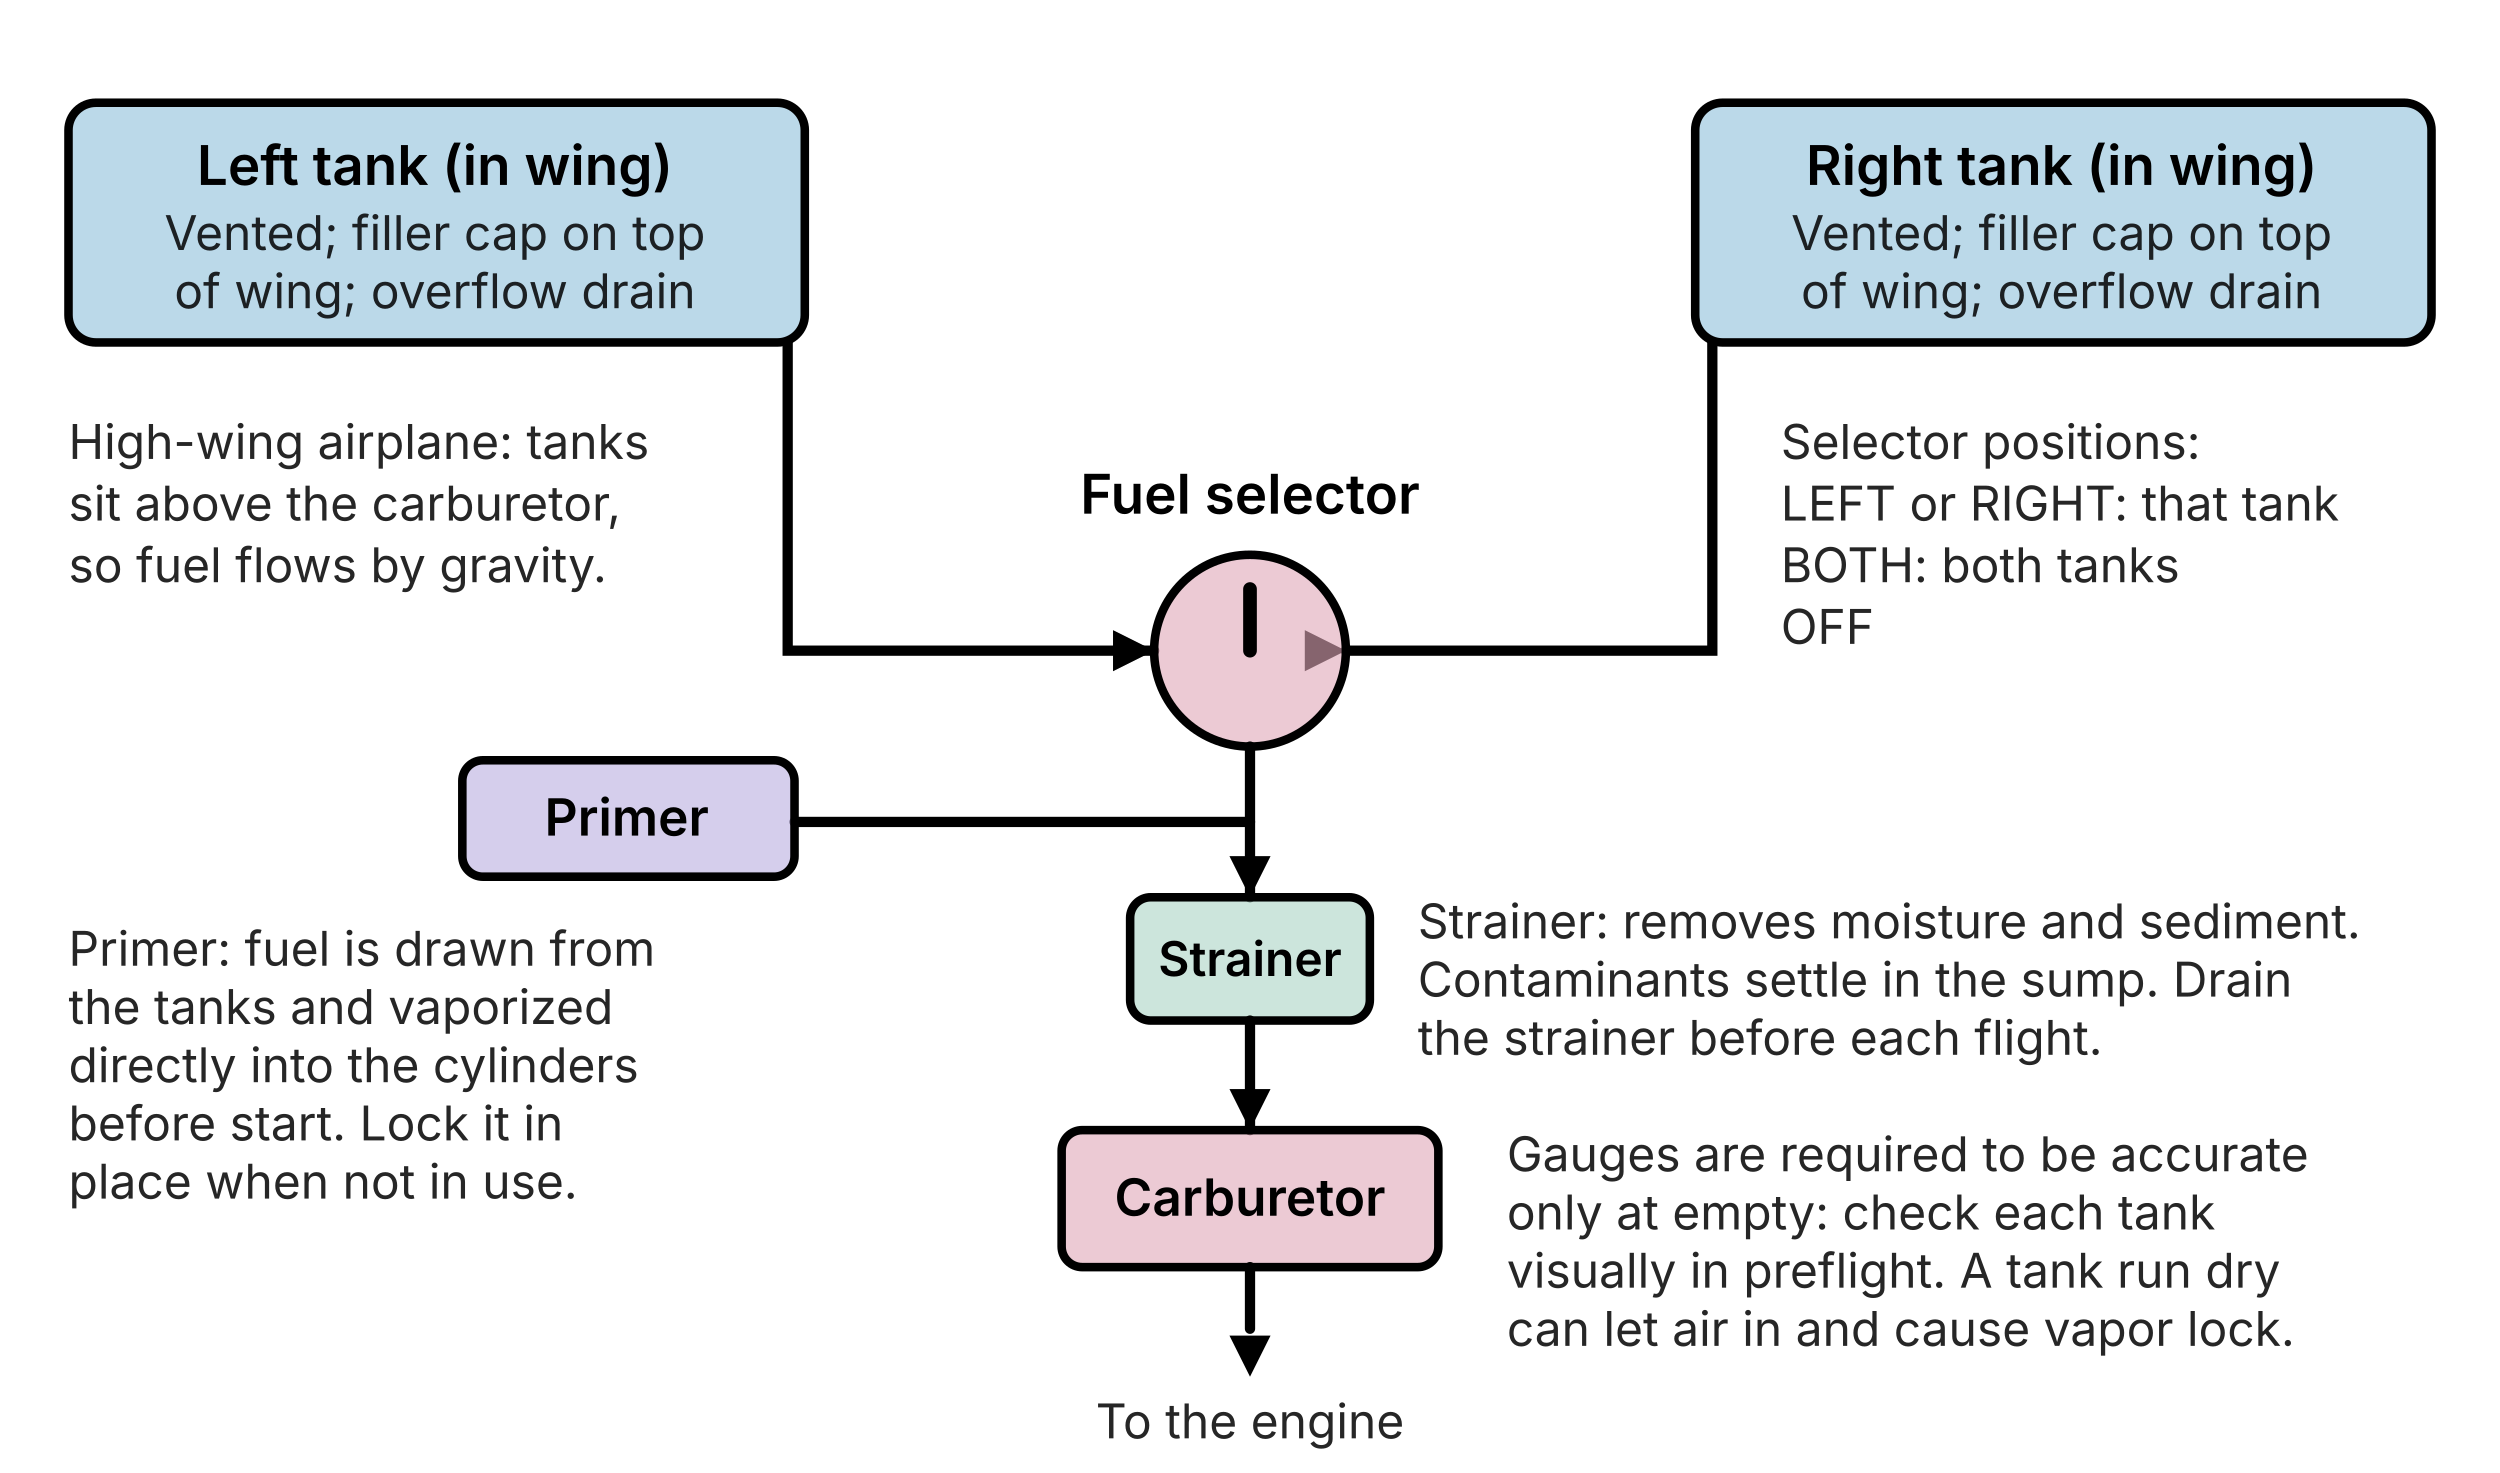
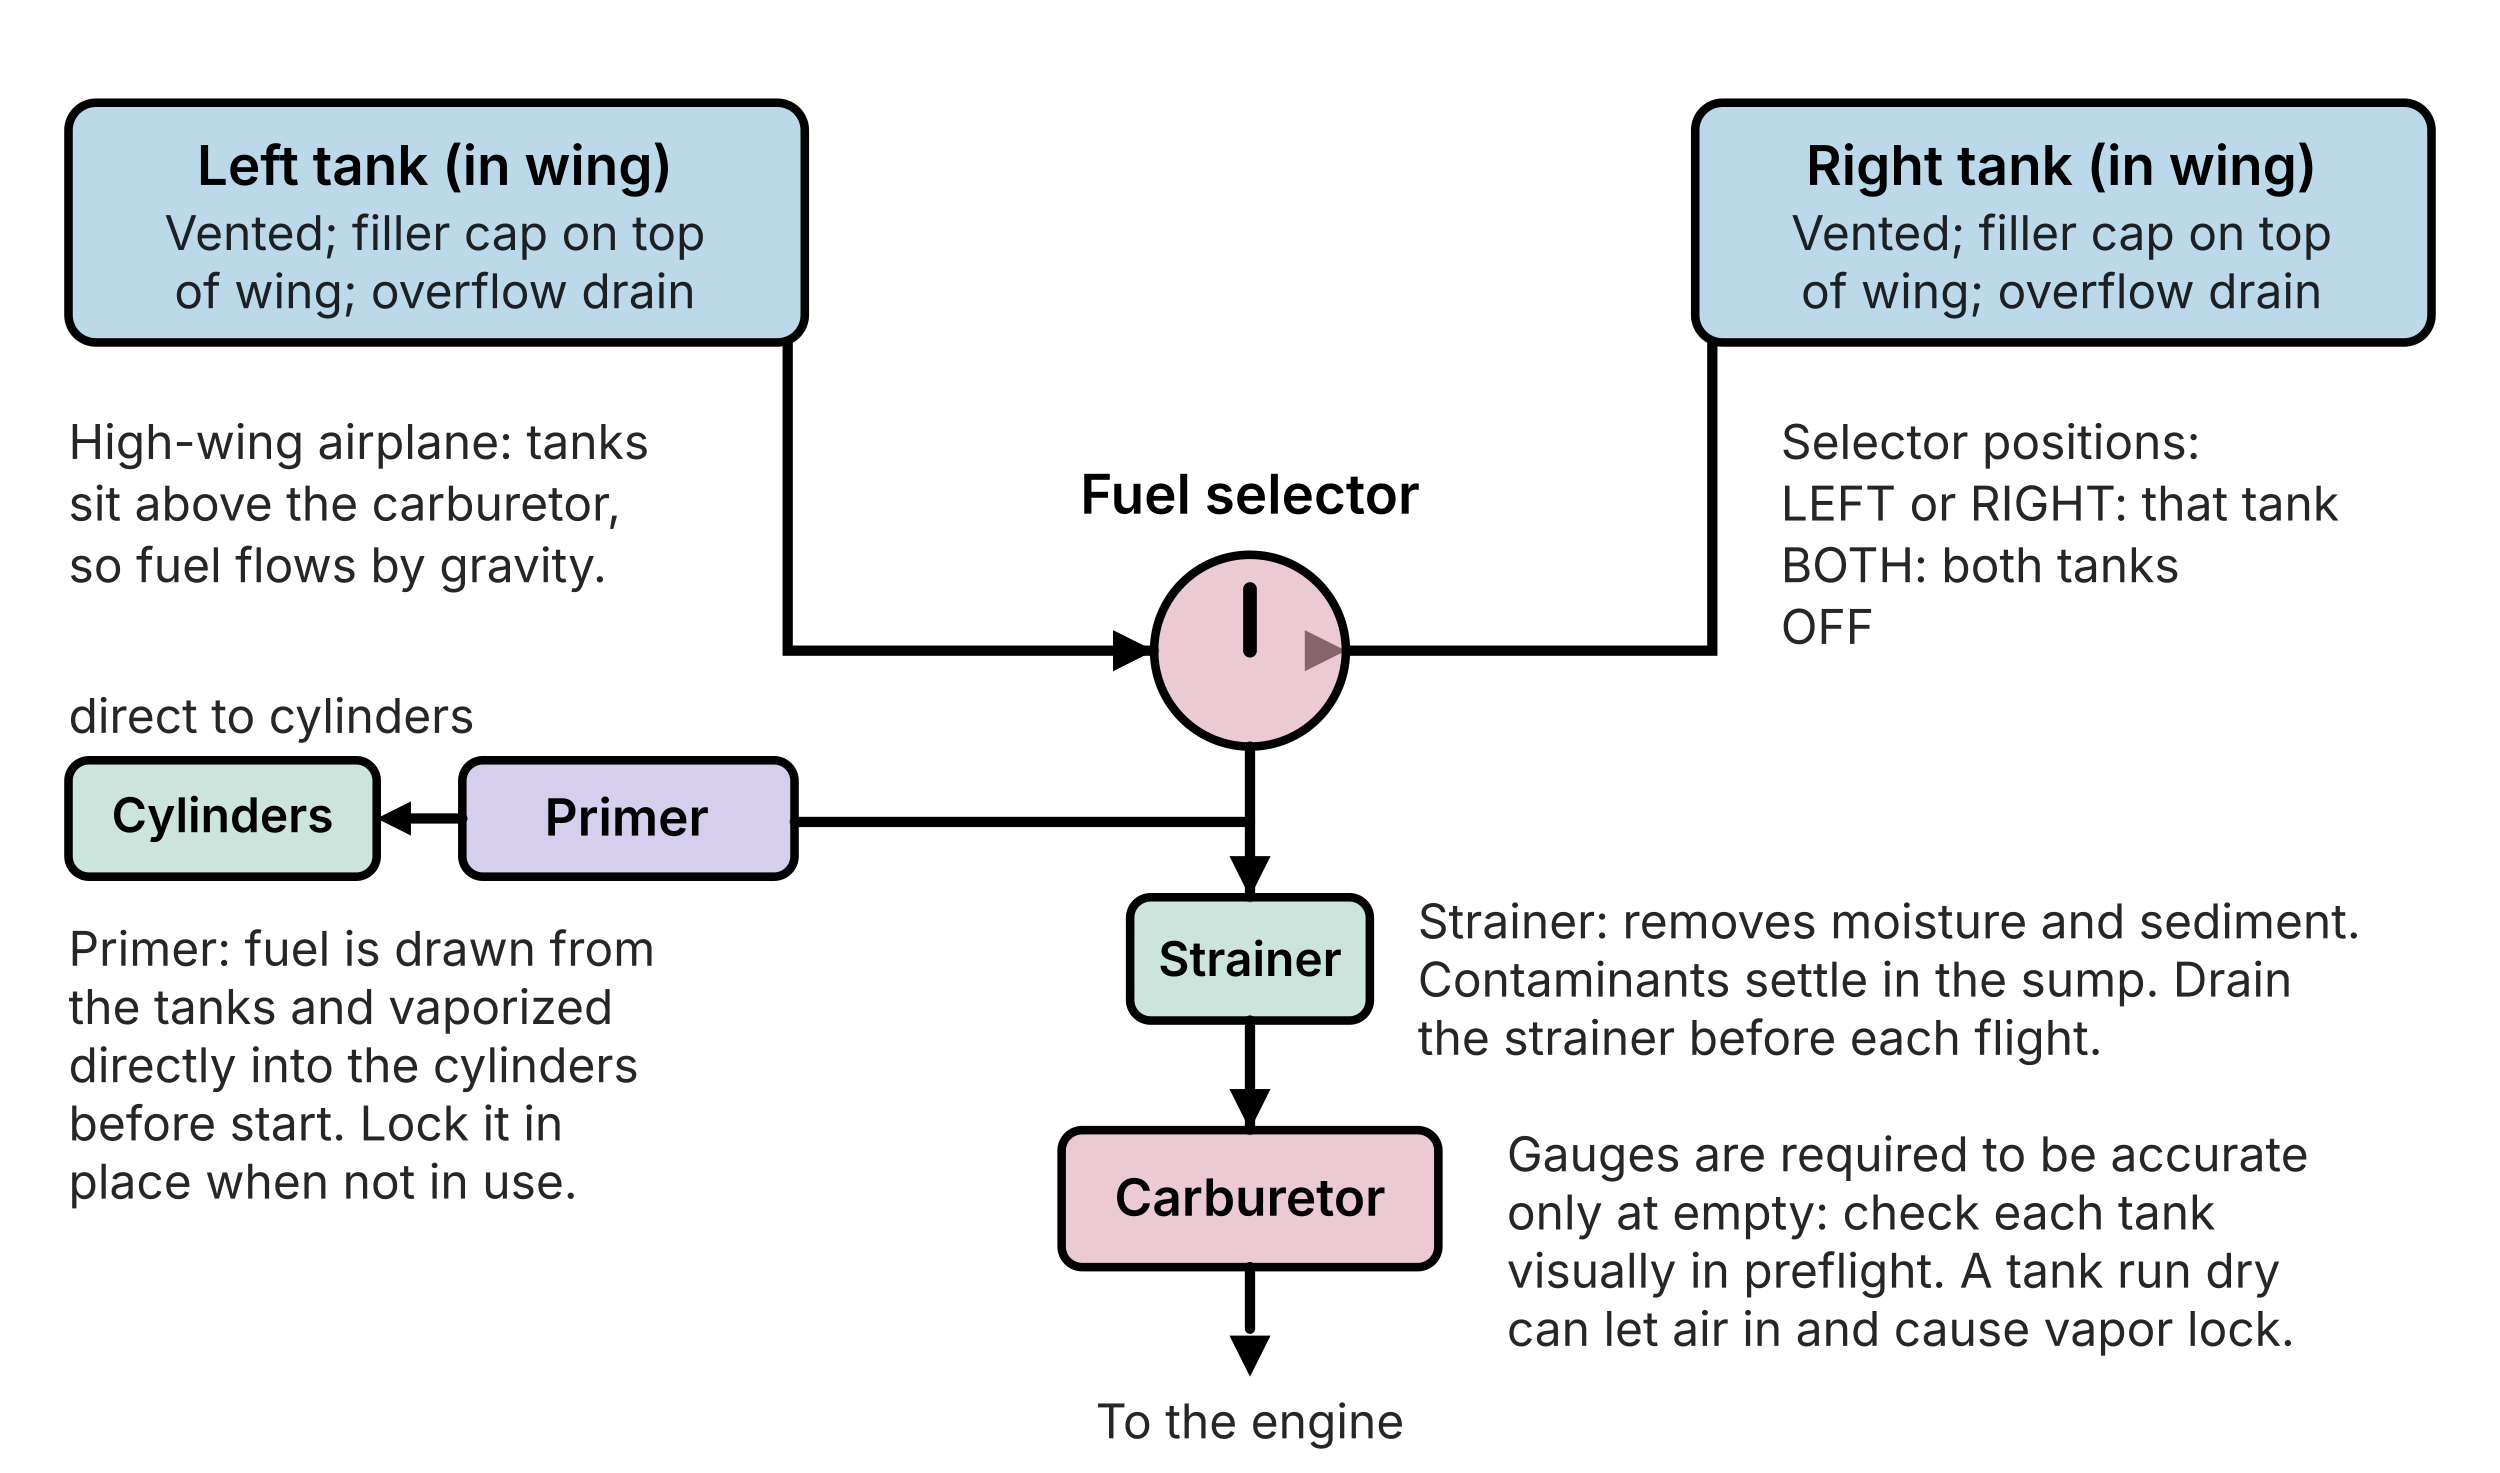
<svg xmlns="http://www.w3.org/2000/svg" viewBox="0 0 730 430" role="img" aria-labelledby="ti de">
  <style>.t{fill:currentColor;font:600 22px system-ui,-apple-system,"Segoe UI",sans-serif}.s{fill:currentColor;font:400 19px system-ui,-apple-system,"Segoe UI",sans-serif;opacity:.85}.o{fill:none;stroke:currentColor;stroke-width:3;stroke-linejoin:round;stroke-linecap:round}.d{stroke-dasharray:10 8}.m{text-anchor:middle}.e{text-anchor:end}.sky{fill:var(--palette-sky,#8EBFDA);fill-opacity:.6}.lav{fill:var(--palette-lavender,#B9ADDF);fill-opacity:.6}.mint{fill:var(--palette-mint,#AAD4C4);fill-opacity:.6}.rose{fill:var(--palette-rose,#DFA7B8);fill-opacity:.6}.acc{stroke:var(--palette-berry,#A84C6B);fill:none;stroke-width:4;stroke-linecap:round}.ah{fill:var(--palette-berry,#A84C6B)}.cl{fill:currentColor;fill-opacity:.2}.dk{stroke:currentColor;fill:none;stroke-width:4;stroke-linecap:round}.dh{fill:currentColor}.q0{font-size:14px}.q1{stroke-width:2.5}.q2{stroke-width:3}.q3{font-size:16px}</style>
  <rect class="sky" x="20" y="30" width="215" height="70" rx="8" />
  <rect class="o q1" x="20" y="30" width="215" height="70" rx="8" />
  <text class="t m q3" x="127" y="54">Left tank (in wing)</text>
  <text class="s m q0" x="127" y="73">Vented; filler cap on top</text>
  <text class="s m q0" x="127" y="90">of wing; overflow drain</text>
  <rect class="sky" x="495" y="30" width="215" height="70" rx="8" />
  <rect class="o q1" x="495" y="30" width="215" height="70" rx="8" />
  <text class="t m q3" x="602" y="54">Right tank (in wing)</text>
  <text class="s m q0" x="602" y="73">Vented; filler cap on top</text>
  <text class="s m q0" x="602" y="90">of wing; overflow drain</text>
  <path class="dk q2" d="M230 100V190H337" />
  <path class="dh" d="M337 190L325 184V196z" />
  <path class="dk q2" d="M500 100V190H393" />
  <path class="dh" d="M393 190L381 184V196z" />
  <circle class="rose" cx="365" cy="190" r="28" />
  <circle class="o q1" cx="365" cy="190" r="28" />
  <path class="dk" style="stroke-width:4" d="M365 190L365 172" />
  <text class="t m q3" x="365" y="150">Fuel selector</text>
  <text class="s q0" x="20" y="134">High-wing airplane: tanks</text>
  <text class="s q0" x="20" y="152">sit above the carburetor,</text>
  <text class="s q0" x="20" y="170">so fuel flows by gravity.</text>
  <text class="s q0" x="520" y="134">Selector positions:</text>
  <text class="s q0" x="520" y="152">LEFT or RIGHT: that tank</text>
  <text class="s q0" x="520" y="170">BOTH: both tanks</text>
  <text class="s q0" x="520" y="188">OFF</text>
  <path class="dk q2" d="M365 218V262" />
  <path class="dh" d="M365 262L359 250H371z" />
  <rect class="mint" x="330" y="262" width="70" height="36" rx="6" />
  <rect class="o q1" x="330" y="262" width="70" height="36" rx="6" />
  <text class="t m q0" x="365" y="285">Strainer</text>
  <path class="dk q2" d="M365 298V330" />
  <path class="dh" d="M365 330L359 318H371z" />
  <path class="dk q2" d="M365 240H232" />
  <rect class="lav" x="135" y="222" width="97" height="34" rx="6" />
  <rect class="o q1" x="135" y="222" width="97" height="34" rx="6" />
  <text class="t m" x="183" y="244" style="font-size:15px">Primer</text>
+   <path class="dk q2" d="M135 239H118" />
+   <path class="dh" d="M110 239L120 234V244z" />
+   <rect class="mint" x="20" y="222" width="90" height="34" rx="6" />
+   <rect class="o q1" x="20" y="222" width="90" height="34" rx="6" />
+   <text class="t m q0" x="65" y="243">Cylinders</text>
+   <text class="s q0" x="20" y="214">direct to cylinders</text>
  <text class="s q0" x="20" y="282">Primer: fuel is drawn from</text>
  <text class="s q0" x="20" y="299">the tanks and vaporized</text>
  <text class="s q0" x="20" y="316">directly into the cylinders</text>
  <text class="s q0" x="20" y="333">before start. Lock it in</text>
  <text class="s q0" x="20" y="350">place when not in use.</text>
  <text class="s q0" x="414" y="274">Strainer: removes moisture and sediment.</text>
  <text class="s q0" x="414" y="291">Contaminants settle in the sump. Drain</text>
  <text class="s q0" x="414" y="308">the strainer before each flight.</text>
  <rect class="rose" x="310" y="330" width="110" height="40" rx="6" />
  <rect class="o q1" x="310" y="330" width="110" height="40" rx="6" />
  <text class="t m" x="365" y="355" style="font-size:15px">Carburetor</text>
  <path class="dk q2" d="M365 370V388" />
  <path class="dh" d="M365 402L359 390H371z" />
  <text class="s m q0" x="365" y="420">To the engine</text>
  <text class="s q0" x="440" y="342">Gauges are required to be accurate</text>
  <text class="s q0" x="440" y="359">only at empty: check each tank</text>
  <text class="s q0" x="440" y="376">visually in preflight. A tank run dry</text>
  <text class="s q0" x="440" y="393">can let air in and cause vapor lock.</text>
</svg>
